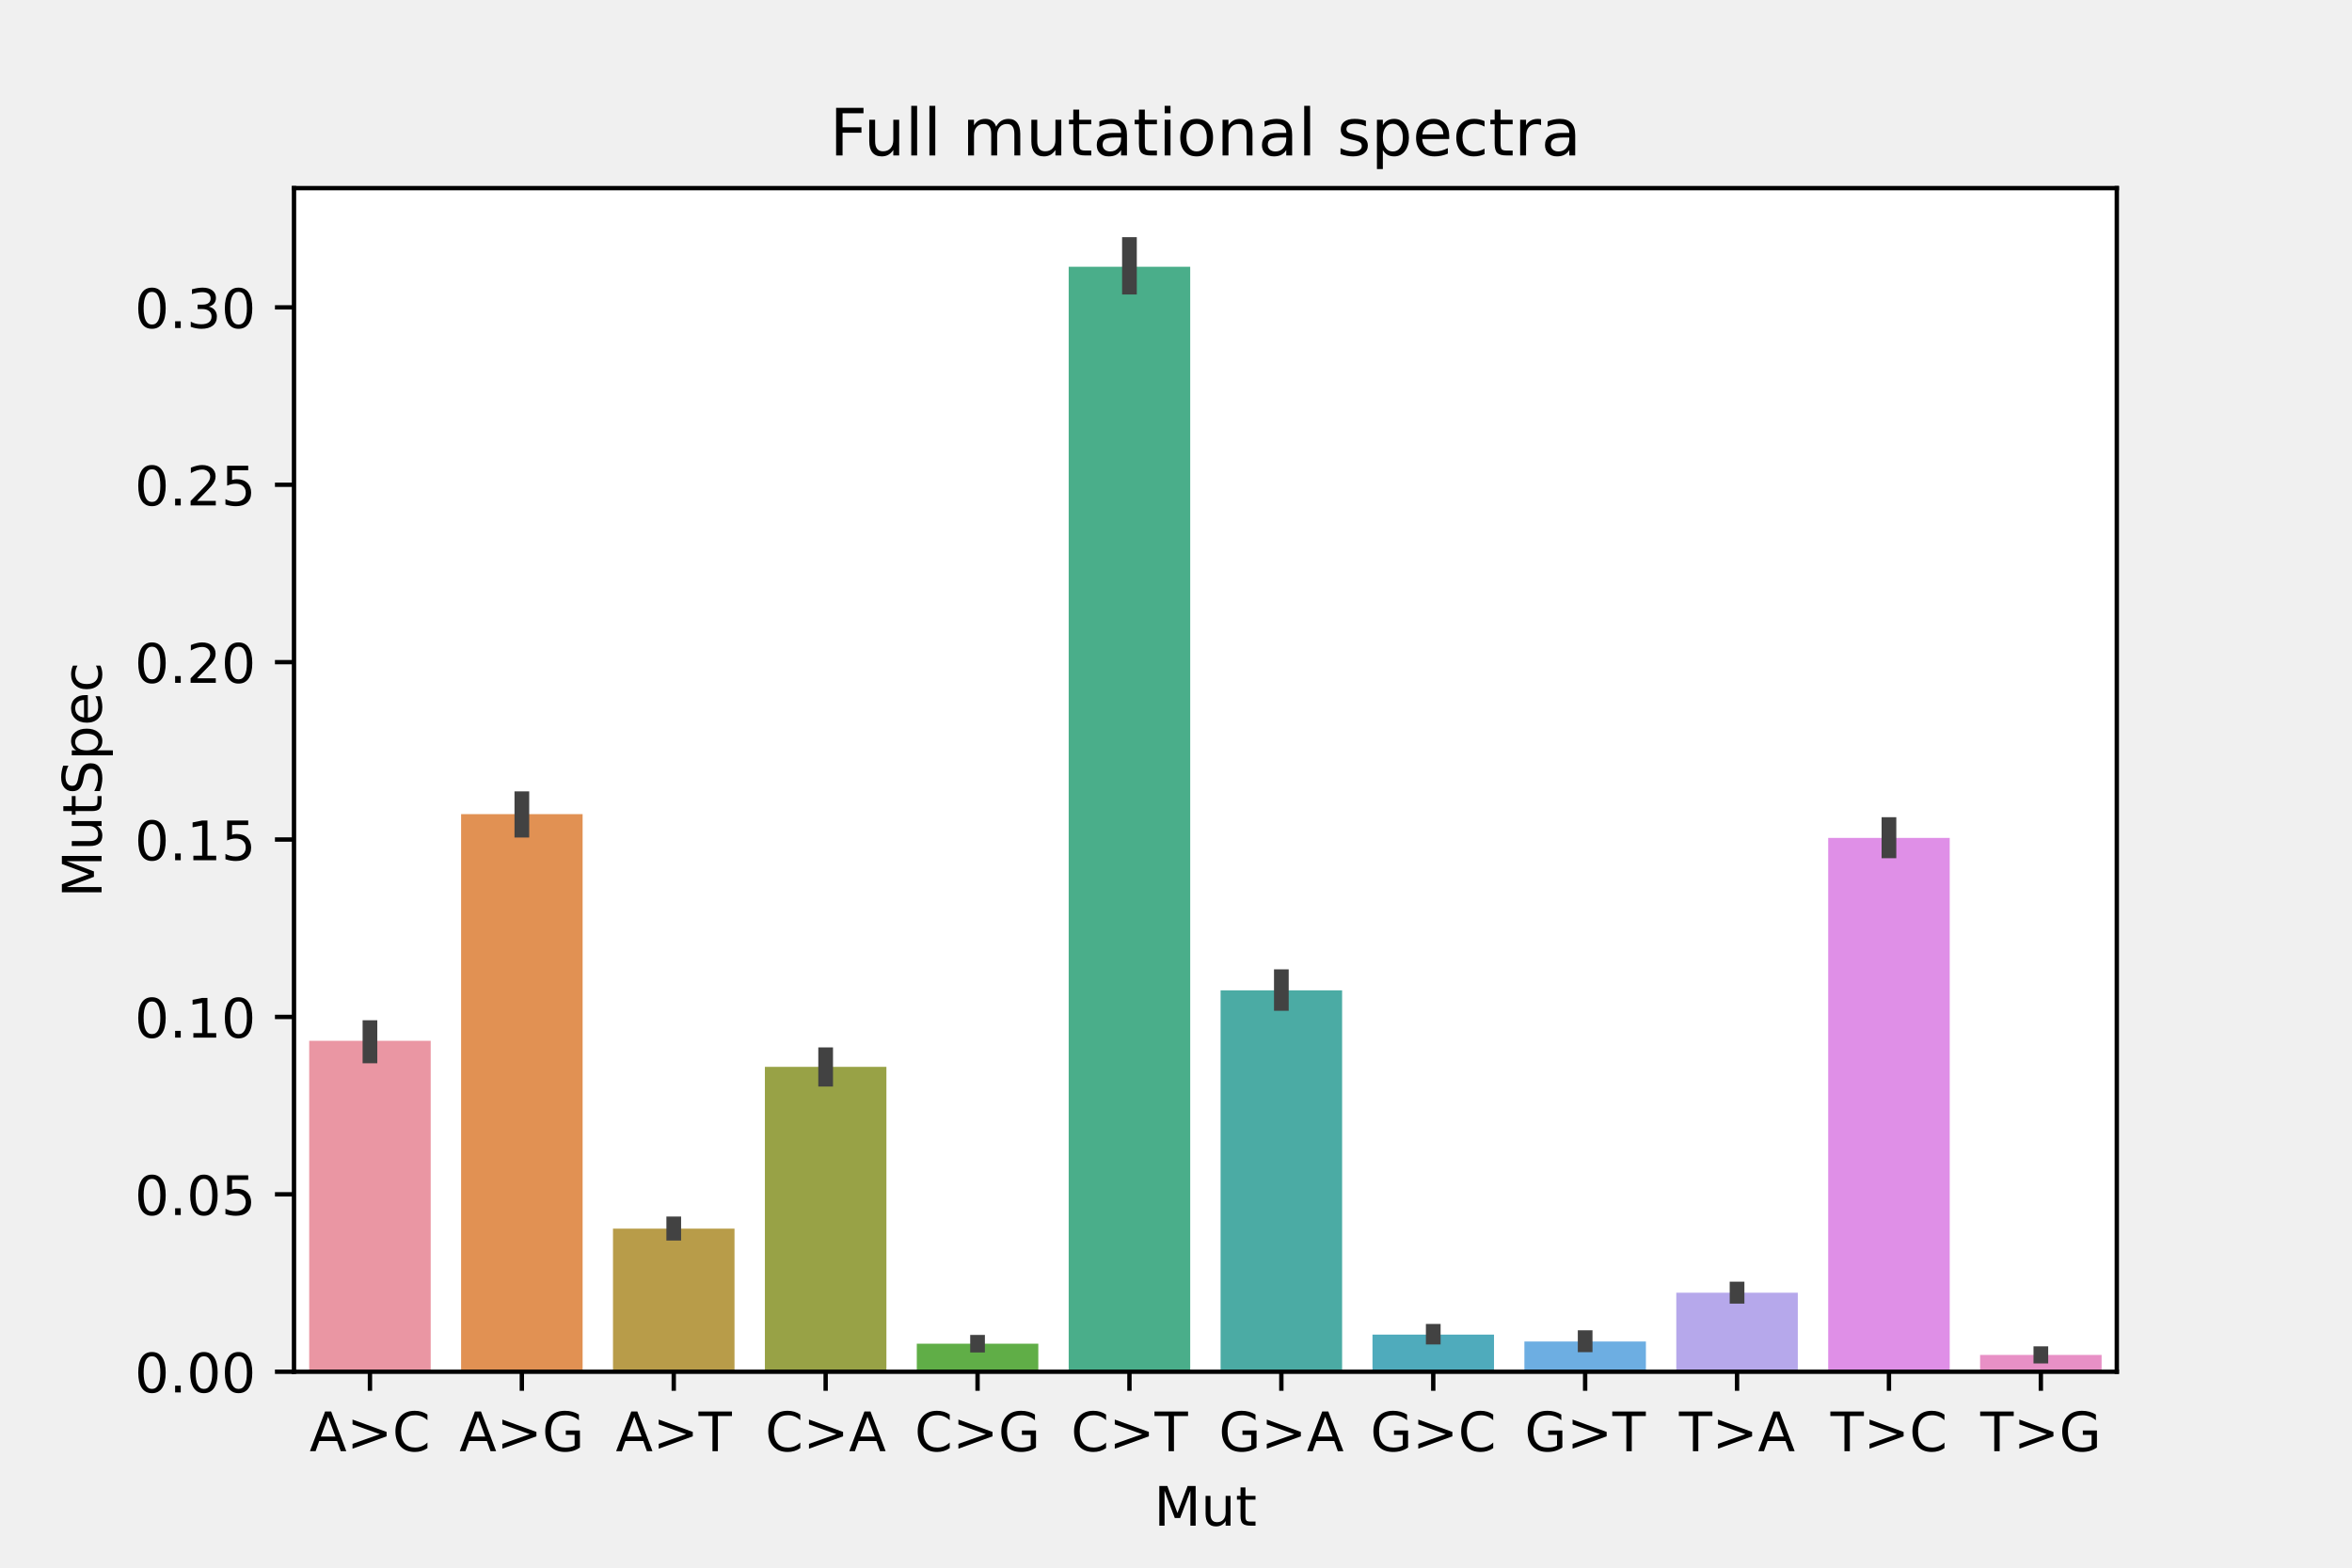
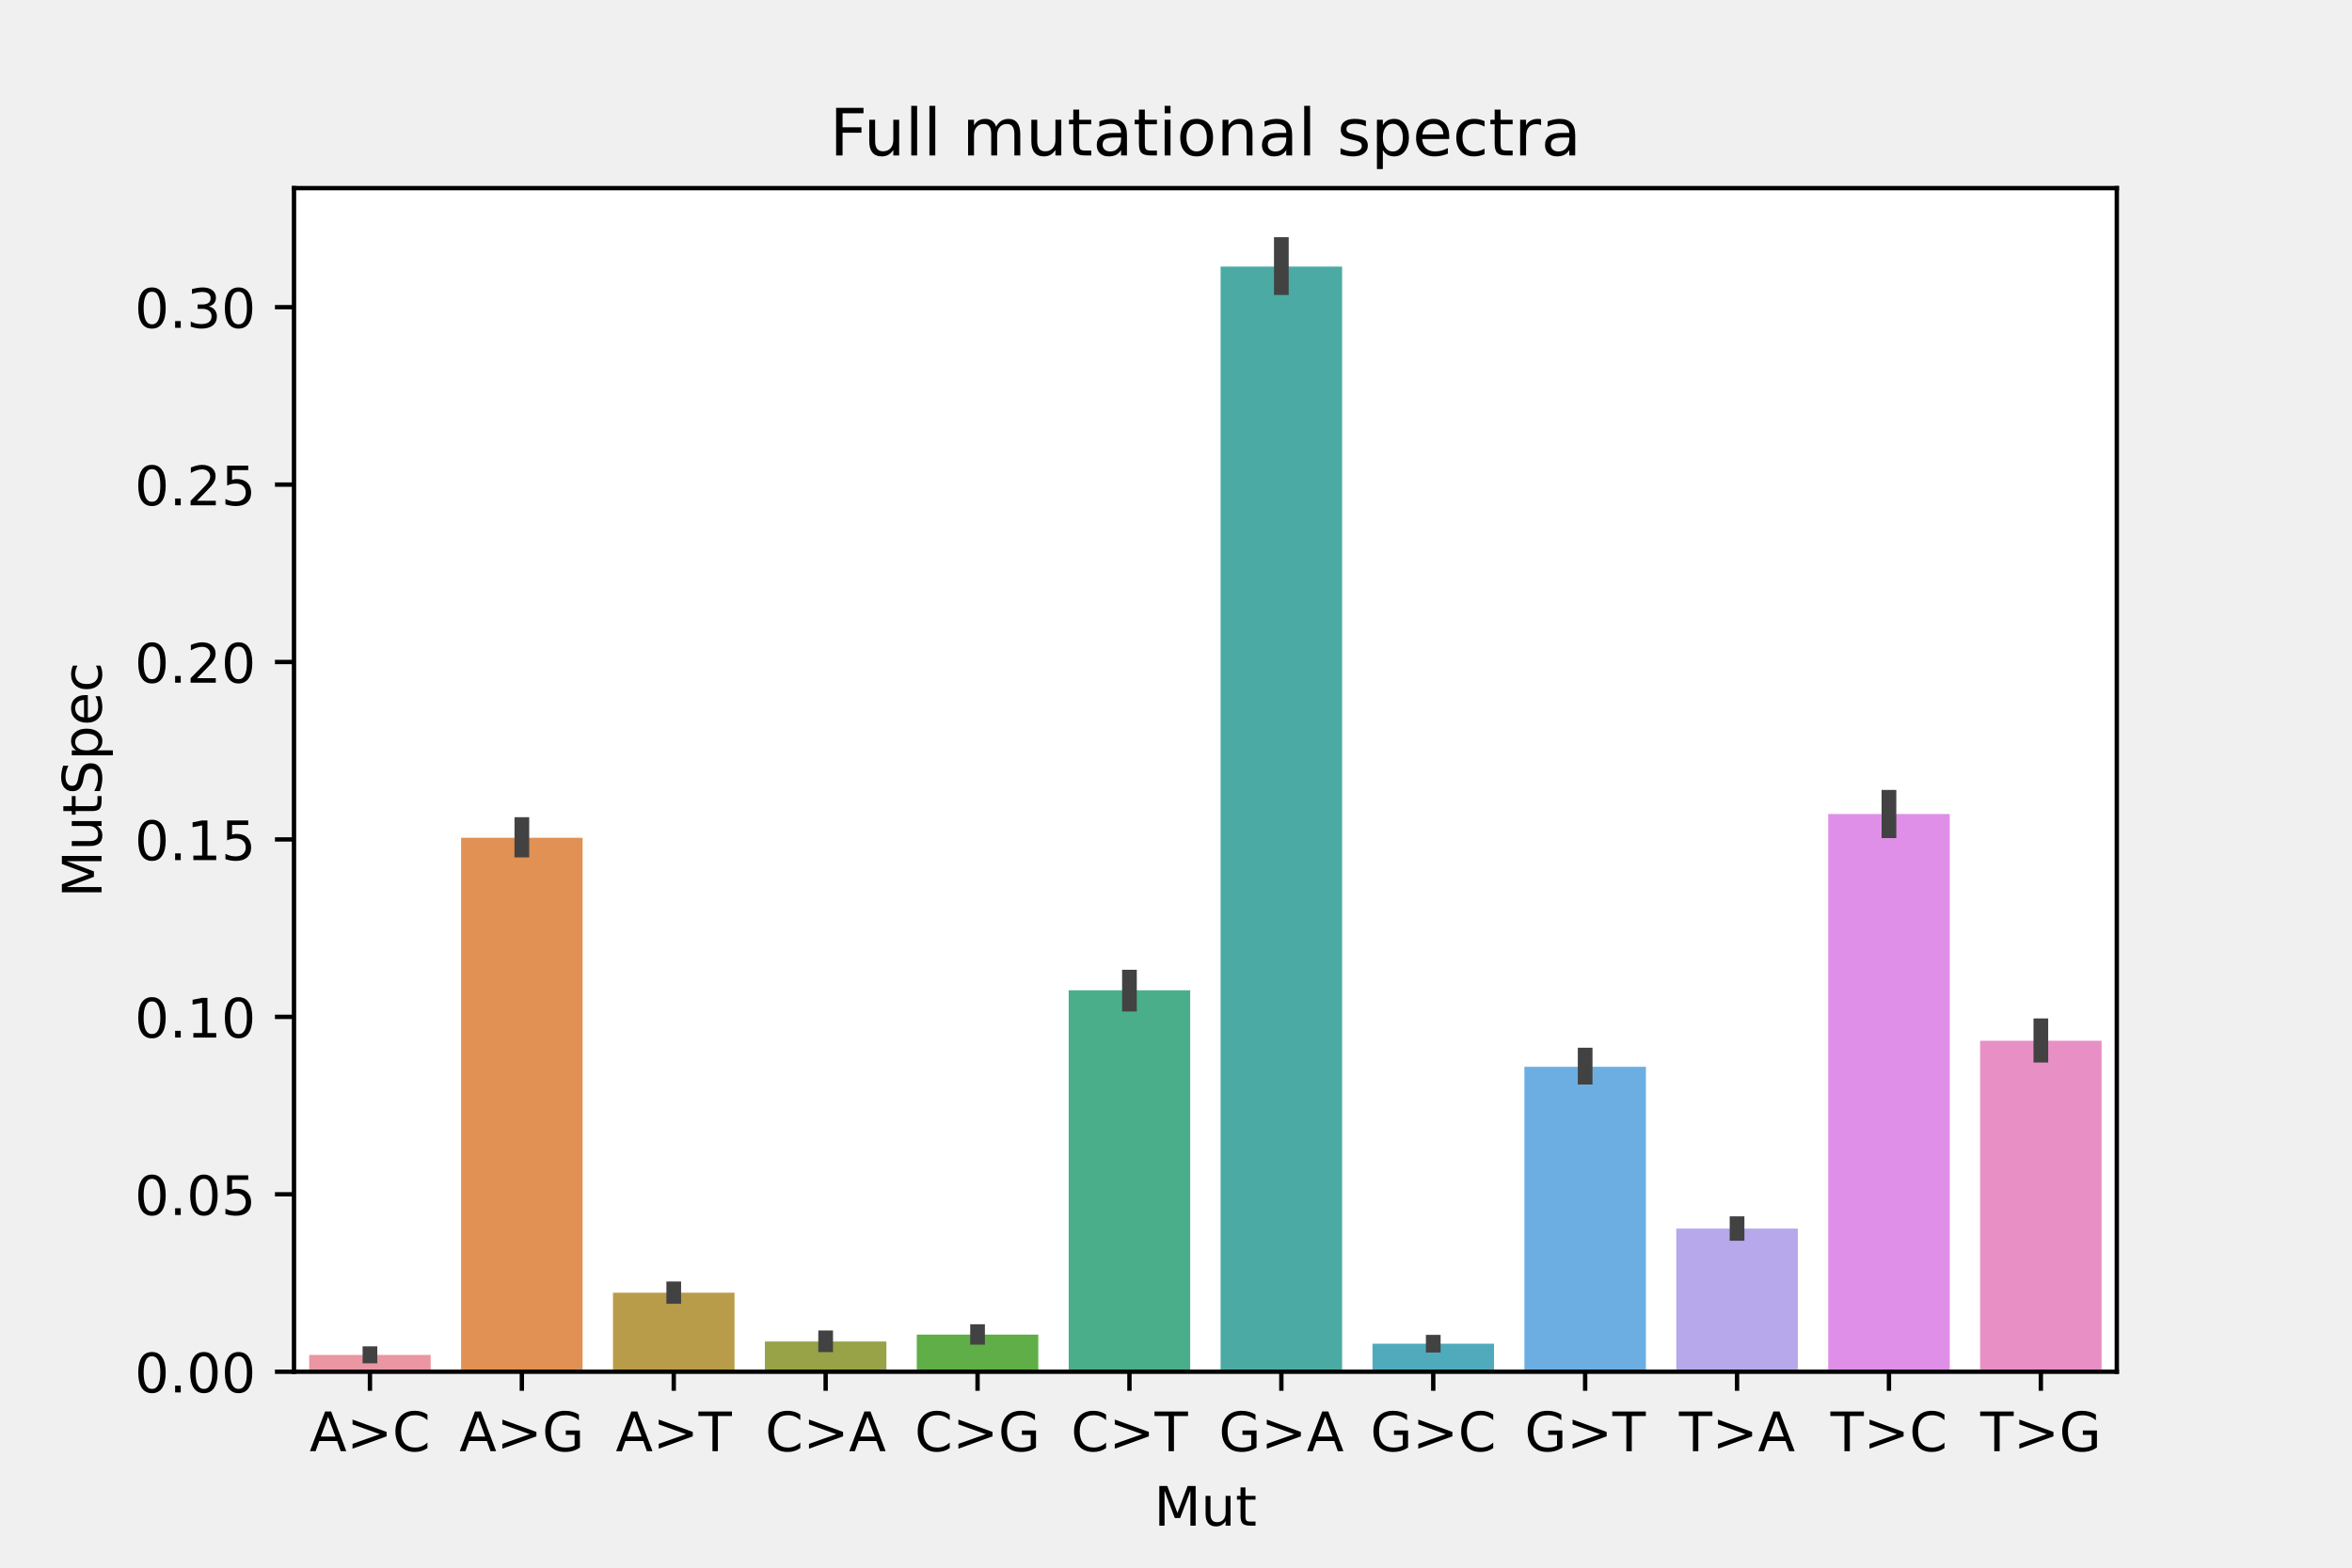
<svg xmlns="http://www.w3.org/2000/svg" xmlns:xlink="http://www.w3.org/1999/xlink" width="432pt" height="288pt" viewBox="0 0 432 288" version="1.1">
  <defs>
    <style type="text/css">*{stroke-linejoin: round; stroke-linecap: butt}</style>
  </defs>
  <g id="figure_1">
    <g id="patch_1">
      <path d="M 0 288  L 432 288  L 432 0  L 0 0  L 0 288  z " style="fill: none" />
    </g>
    <g id="axes_1">
      <g id="patch_2">
        <path d="M 54 252  L 388.8 252  L 388.8 34.56  L 54 34.56  z " style="fill: #ffffff" />
      </g>
      <g id="patch_3">
-         <path d="M 56.79 252  L 79.11 252  L 79.11 191.203  L 56.79 191.203  z " clip-path="url(#p7d57591105)" style="fill: #ea96a3" />
+         <path d="M 56.79 252  L 79.11 252  L 79.11 248.909  L 56.79 248.909  z " clip-path="url(#pb8329e747f)" style="fill: #ea96a3" />
      </g>
      <g id="patch_4">
-         <path d="M 84.69 252  L 107.01 252  L 107.01 149.564  L 84.69 149.564  z " clip-path="url(#p7d57591105)" style="fill: #e19153" />
+         <path d="M 84.69 252  L 107.01 252  L 107.01 153.907  L 84.69 153.907  z " clip-path="url(#pb8329e747f)" style="fill: #e19153" />
      </g>
      <g id="patch_5">
-         <path d="M 112.59 252  L 134.91 252  L 134.91 225.706  L 112.59 225.706  z " clip-path="url(#p7d57591105)" style="fill: #b89c49" />
+         <path d="M 112.59 252  L 134.91 252  L 134.91 237.488  L 112.59 237.488  z " clip-path="url(#pb8329e747f)" style="fill: #b89c49" />
      </g>
      <g id="patch_6">
-         <path d="M 140.49 252  L 162.81 252  L 162.81 195.992  L 140.49 195.992  z " clip-path="url(#p7d57591105)" style="fill: #98a246" />
+         <path d="M 140.49 252  L 162.81 252  L 162.81 246.451  L 140.49 246.451  z " clip-path="url(#pb8329e747f)" style="fill: #98a246" />
      </g>
      <g id="patch_7">
-         <path d="M 168.39 252  L 190.71 252  L 190.71 246.852  L 168.39 246.852  z " clip-path="url(#p7d57591105)" style="fill: #60ae47" />
+         <path d="M 168.39 252  L 190.71 252  L 190.71 245.175  L 168.39 245.175  z " clip-path="url(#pb8329e747f)" style="fill: #60ae47" />
      </g>
      <g id="patch_8">
-         <path d="M 196.29 252  L 218.61 252  L 218.61 49.009  L 196.29 49.009  z " clip-path="url(#p7d57591105)" style="fill: #4aae8a" />
+         <path d="M 196.29 252  L 218.61 252  L 218.61 181.923  L 196.29 181.923  z " clip-path="url(#pb8329e747f)" style="fill: #4aae8a" />
      </g>
      <g id="patch_9">
-         <path d="M 224.19 252  L 246.51 252  L 246.51 181.935  L 224.19 181.935  z " clip-path="url(#p7d57591105)" style="fill: #4baba4" />
+         <path d="M 224.19 252  L 246.51 252  L 246.51 48.973  L 224.19 48.973  z " clip-path="url(#pb8329e747f)" style="fill: #4baba4" />
      </g>
      <g id="patch_10">
-         <path d="M 252.09 252  L 274.41 252  L 274.41 245.176  L 252.09 245.176  z " clip-path="url(#p7d57591105)" style="fill: #4fabbc" />
+         <path d="M 252.09 252  L 274.41 252  L 274.41 246.851  L 252.09 246.851  z " clip-path="url(#pb8329e747f)" style="fill: #4fabbc" />
      </g>
      <g id="patch_11">
-         <path d="M 279.99 252  L 302.31 252  L 302.31 246.452  L 279.99 246.452  z " clip-path="url(#p7d57591105)" style="fill: #6daee2" />
+         <path d="M 279.99 252  L 302.31 252  L 302.31 195.982  L 279.99 195.982  z " clip-path="url(#pb8329e747f)" style="fill: #6daee2" />
      </g>
      <g id="patch_12">
-         <path d="M 307.89 252  L 330.21 252  L 330.21 237.49  L 307.89 237.49  z " clip-path="url(#p7d57591105)" style="fill: #b6a8eb" />
+         <path d="M 307.89 252  L 330.21 252  L 330.21 225.701  L 307.89 225.701  z " clip-path="url(#pb8329e747f)" style="fill: #b6a8eb" />
      </g>
      <g id="patch_13">
-         <path d="M 335.79 252  L 358.11 252  L 358.11 153.925  L 335.79 153.925  z " clip-path="url(#p7d57591105)" style="fill: #df8fe7" />
+         <path d="M 335.79 252  L 358.11 252  L 358.11 149.545  L 335.79 149.545  z " clip-path="url(#pb8329e747f)" style="fill: #df8fe7" />
      </g>
      <g id="patch_14">
-         <path d="M 363.69 252  L 386.01 252  L 386.01 248.909  L 363.69 248.909  z " clip-path="url(#p7d57591105)" style="fill: #e890c6" />
+         <path d="M 363.69 252  L 386.01 252  L 386.01 191.192  L 363.69 191.192  z " clip-path="url(#pb8329e747f)" style="fill: #e890c6" />
      </g>
      <g id="matplotlib.axis_1">
        <g id="xtick_1">
          <g id="line2d_1">
            <defs>
-               <path id="m82aad811f2" d="M 0 0  L 0 3.5  " style="stroke: #000000; stroke-width: 0.8" />
+               <path id="m1bc80c0060" d="M 0 0  L 0 3.5  " style="stroke: #000000; stroke-width: 0.8" />
            </defs>
            <g>
-               <use xlink:href="#m82aad811f2" x="67.95" y="252" style="stroke: #000000; stroke-width: 0.8" />
+               <use xlink:href="#m1bc80c0060" x="67.95" y="252" style="stroke: #000000; stroke-width: 0.8" />
            </g>
          </g>
          <g id="text_1">
            <g transform="translate(56.84844 266.5984)scale(0.1 -0.1)">
              <defs>
                <path id="DejaVuSans-41" d="M 2188 4044  L 1331 1722  L 3047 1722  L 2188 4044  z M 1831 4666  L 2547 4666  L 4325 0  L 3669 0  L 3244 1197  L 1141 1197  L 716 0  L 50 0  L 1831 4666  z " transform="scale(0.015625)" />
                <path id="DejaVuSans-3e" d="M 678 3150  L 678 3719  L 4684 2266  L 4684 1747  L 678 294  L 678 863  L 3897 2003  L 678 3150  z " transform="scale(0.015625)" />
                <path id="DejaVuSans-43" d="M 4122 4306  L 4122 3641  Q 3803 3938 3442 4084  Q 3081 4231 2675 4231  Q 1875 4231 1450 3742  Q 1025 3253 1025 2328  Q 1025 1406 1450 917  Q 1875 428 2675 428  Q 3081 428 3442 575  Q 3803 722 4122 1019  L 4122 359  Q 3791 134 3420 21  Q 3050 -91 2638 -91  Q 1578 -91 968 557  Q 359 1206 359 2328  Q 359 3453 968 4101  Q 1578 4750 2638 4750  Q 3056 4750 3426 4639  Q 3797 4528 4122 4306  z " transform="scale(0.015625)" />
              </defs>
              <use xlink:href="#DejaVuSans-41" />
              <use xlink:href="#DejaVuSans-3e" x="68.408" />
              <use xlink:href="#DejaVuSans-43" x="152.197" />
            </g>
          </g>
        </g>
        <g id="xtick_2">
          <g id="line2d_2">
            <g>
-               <use xlink:href="#m82aad811f2" x="95.85" y="252" style="stroke: #000000; stroke-width: 0.8" />
+               <use xlink:href="#m1bc80c0060" x="95.85" y="252" style="stroke: #000000; stroke-width: 0.8" />
            </g>
          </g>
          <g id="text_2">
            <g transform="translate(84.36562 266.5984)scale(0.1 -0.1)">
              <defs>
                <path id="DejaVuSans-47" d="M 3809 666  L 3809 1919  L 2778 1919  L 2778 2438  L 4434 2438  L 4434 434  Q 4069 175 3628 42  Q 3188 -91 2688 -91  Q 1594 -91 976 548  Q 359 1188 359 2328  Q 359 3472 976 4111  Q 1594 4750 2688 4750  Q 3144 4750 3555 4637  Q 3966 4525 4313 4306  L 4313 3634  Q 3963 3931 3569 4081  Q 3175 4231 2741 4231  Q 1884 4231 1454 3753  Q 1025 3275 1025 2328  Q 1025 1384 1454 906  Q 1884 428 2741 428  Q 3075 428 3337 486  Q 3600 544 3809 666  z " transform="scale(0.015625)" />
              </defs>
              <use xlink:href="#DejaVuSans-41" />
              <use xlink:href="#DejaVuSans-3e" x="68.408" />
              <use xlink:href="#DejaVuSans-47" x="152.197" />
            </g>
          </g>
        </g>
        <g id="xtick_3">
          <g id="line2d_3">
            <g>
-               <use xlink:href="#m82aad811f2" x="123.75" y="252" style="stroke: #000000; stroke-width: 0.8" />
+               <use xlink:href="#m1bc80c0060" x="123.75" y="252" style="stroke: #000000; stroke-width: 0.8" />
            </g>
          </g>
          <g id="text_3">
            <g transform="translate(113.0859 266.5984)scale(0.1 -0.1)">
              <defs>
                <path id="DejaVuSans-54" d="M -19 4666  L 3928 4666  L 3928 4134  L 2272 4134  L 2272 0  L 1638 0  L 1638 4134  L -19 4134  L -19 4666  z " transform="scale(0.015625)" />
              </defs>
              <use xlink:href="#DejaVuSans-41" />
              <use xlink:href="#DejaVuSans-3e" x="68.408" />
              <use xlink:href="#DejaVuSans-54" x="152.197" />
            </g>
          </g>
        </g>
        <g id="xtick_4">
          <g id="line2d_4">
            <g>
-               <use xlink:href="#m82aad811f2" x="151.65" y="252" style="stroke: #000000; stroke-width: 0.8" />
+               <use xlink:href="#m1bc80c0060" x="151.65" y="252" style="stroke: #000000; stroke-width: 0.8" />
            </g>
          </g>
          <g id="text_4">
            <g transform="translate(140.5484 266.5984)scale(0.1 -0.1)">
              <use xlink:href="#DejaVuSans-43" />
              <use xlink:href="#DejaVuSans-3e" x="69.824" />
              <use xlink:href="#DejaVuSans-41" x="153.613" />
            </g>
          </g>
        </g>
        <g id="xtick_5">
          <g id="line2d_5">
            <g>
-               <use xlink:href="#m82aad811f2" x="179.55" y="252" style="stroke: #000000; stroke-width: 0.8" />
+               <use xlink:href="#m1bc80c0060" x="179.55" y="252" style="stroke: #000000; stroke-width: 0.8" />
            </g>
          </g>
          <g id="text_5">
            <g transform="translate(167.9945 266.5984)scale(0.1 -0.1)">
              <use xlink:href="#DejaVuSans-43" />
              <use xlink:href="#DejaVuSans-3e" x="69.824" />
              <use xlink:href="#DejaVuSans-47" x="153.613" />
            </g>
          </g>
        </g>
        <g id="xtick_6">
          <g id="line2d_6">
            <g>
-               <use xlink:href="#m82aad811f2" x="207.45" y="252" style="stroke: #000000; stroke-width: 0.8" />
+               <use xlink:href="#m1bc80c0060" x="207.45" y="252" style="stroke: #000000; stroke-width: 0.8" />
            </g>
          </g>
          <g id="text_6">
            <g transform="translate(196.7148 266.5984)scale(0.1 -0.1)">
              <use xlink:href="#DejaVuSans-43" />
              <use xlink:href="#DejaVuSans-3e" x="69.824" />
              <use xlink:href="#DejaVuSans-54" x="153.613" />
            </g>
          </g>
        </g>
        <g id="xtick_7">
          <g id="line2d_7">
            <g>
-               <use xlink:href="#m82aad811f2" x="235.35" y="252" style="stroke: #000000; stroke-width: 0.8" />
+               <use xlink:href="#m1bc80c0060" x="235.35" y="252" style="stroke: #000000; stroke-width: 0.8" />
            </g>
          </g>
          <g id="text_7">
            <g transform="translate(223.8656 266.5984)scale(0.1 -0.1)">
              <use xlink:href="#DejaVuSans-47" />
              <use xlink:href="#DejaVuSans-3e" x="77.49" />
              <use xlink:href="#DejaVuSans-41" x="161.279" />
            </g>
          </g>
        </g>
        <g id="xtick_8">
          <g id="line2d_8">
            <g>
-               <use xlink:href="#m82aad811f2" x="263.25" y="252" style="stroke: #000000; stroke-width: 0.8" />
+               <use xlink:href="#m1bc80c0060" x="263.25" y="252" style="stroke: #000000; stroke-width: 0.8" />
            </g>
          </g>
          <g id="text_8">
            <g transform="translate(251.6945 266.5984)scale(0.1 -0.1)">
              <use xlink:href="#DejaVuSans-47" />
              <use xlink:href="#DejaVuSans-3e" x="77.49" />
              <use xlink:href="#DejaVuSans-43" x="161.279" />
            </g>
          </g>
        </g>
        <g id="xtick_9">
          <g id="line2d_9">
            <g>
-               <use xlink:href="#m82aad811f2" x="291.15" y="252" style="stroke: #000000; stroke-width: 0.8" />
+               <use xlink:href="#m1bc80c0060" x="291.15" y="252" style="stroke: #000000; stroke-width: 0.8" />
            </g>
          </g>
          <g id="text_9">
            <g transform="translate(280.032 266.5984)scale(0.1 -0.1)">
              <use xlink:href="#DejaVuSans-47" />
              <use xlink:href="#DejaVuSans-3e" x="77.49" />
              <use xlink:href="#DejaVuSans-54" x="161.279" />
            </g>
          </g>
        </g>
        <g id="xtick_10">
          <g id="line2d_10">
            <g>
-               <use xlink:href="#m82aad811f2" x="319.05" y="252" style="stroke: #000000; stroke-width: 0.8" />
+               <use xlink:href="#m1bc80c0060" x="319.05" y="252" style="stroke: #000000; stroke-width: 0.8" />
            </g>
          </g>
          <g id="text_10">
            <g transform="translate(308.3859 266.5984)scale(0.1 -0.1)">
              <use xlink:href="#DejaVuSans-54" />
              <use xlink:href="#DejaVuSans-3e" x="61.084" />
              <use xlink:href="#DejaVuSans-41" x="144.873" />
            </g>
          </g>
        </g>
        <g id="xtick_11">
          <g id="line2d_11">
            <g>
-               <use xlink:href="#m82aad811f2" x="346.95" y="252" style="stroke: #000000; stroke-width: 0.8" />
+               <use xlink:href="#m1bc80c0060" x="346.95" y="252" style="stroke: #000000; stroke-width: 0.8" />
            </g>
          </g>
          <g id="text_11">
            <g transform="translate(336.2148 266.5984)scale(0.1 -0.1)">
              <use xlink:href="#DejaVuSans-54" />
              <use xlink:href="#DejaVuSans-3e" x="61.084" />
              <use xlink:href="#DejaVuSans-43" x="144.873" />
            </g>
          </g>
        </g>
        <g id="xtick_12">
          <g id="line2d_12">
            <g>
-               <use xlink:href="#m82aad811f2" x="374.85" y="252" style="stroke: #000000; stroke-width: 0.8" />
+               <use xlink:href="#m1bc80c0060" x="374.85" y="252" style="stroke: #000000; stroke-width: 0.8" />
            </g>
          </g>
          <g id="text_12">
            <g transform="translate(363.732 266.5984)scale(0.1 -0.1)">
              <use xlink:href="#DejaVuSans-54" />
              <use xlink:href="#DejaVuSans-3e" x="61.084" />
              <use xlink:href="#DejaVuSans-47" x="144.873" />
            </g>
          </g>
        </g>
        <g id="text_13">
          <g transform="translate(211.957 280.2766)scale(0.1 -0.1)">
            <defs>
              <path id="DejaVuSans-4d" d="M 628 4666  L 1569 4666  L 2759 1491  L 3956 4666  L 4897 4666  L 4897 0  L 4281 0  L 4281 4097  L 3078 897  L 2444 897  L 1241 4097  L 1241 0  L 628 0  L 628 4666  z " transform="scale(0.015625)" />
              <path id="DejaVuSans-75" d="M 544 1381  L 544 3500  L 1119 3500  L 1119 1403  Q 1119 906 1312 657  Q 1506 409 1894 409  Q 2359 409 2629 706  Q 2900 1003 2900 1516  L 2900 3500  L 3475 3500  L 3475 0  L 2900 0  L 2900 538  Q 2691 219 2414 64  Q 2138 -91 1772 -91  Q 1169 -91 856 284  Q 544 659 544 1381  z M 1991 3584  L 1991 3584  z " transform="scale(0.015625)" />
              <path id="DejaVuSans-74" d="M 1172 4494  L 1172 3500  L 2356 3500  L 2356 3053  L 1172 3053  L 1172 1153  Q 1172 725 1289 603  Q 1406 481 1766 481  L 2356 481  L 2356 0  L 1766 0  Q 1100 0 847 248  Q 594 497 594 1153  L 594 3053  L 172 3053  L 172 3500  L 594 3500  L 594 4494  L 1172 4494  z " transform="scale(0.015625)" />
            </defs>
            <use xlink:href="#DejaVuSans-4d" />
            <use xlink:href="#DejaVuSans-75" x="86.279" />
            <use xlink:href="#DejaVuSans-74" x="149.658" />
          </g>
        </g>
      </g>
      <g id="matplotlib.axis_2">
        <g id="ytick_1">
          <g id="line2d_13">
            <defs>
-               <path id="md8c591580b" d="M 0 0  L -3.5 0  " style="stroke: #000000; stroke-width: 0.8" />
+               <path id="m119e4ef6da" d="M 0 0  L -3.5 0  " style="stroke: #000000; stroke-width: 0.8" />
            </defs>
            <g>
-               <use xlink:href="#md8c591580b" x="54" y="252" style="stroke: #000000; stroke-width: 0.8" />
+               <use xlink:href="#m119e4ef6da" x="54" y="252" style="stroke: #000000; stroke-width: 0.8" />
            </g>
          </g>
          <g id="text_14">
            <g transform="translate(24.73438 255.7992)scale(0.1 -0.1)">
              <defs>
                <path id="DejaVuSans-30" d="M 2034 4250  Q 1547 4250 1301 3770  Q 1056 3291 1056 2328  Q 1056 1369 1301 889  Q 1547 409 2034 409  Q 2525 409 2770 889  Q 3016 1369 3016 2328  Q 3016 3291 2770 3770  Q 2525 4250 2034 4250  z M 2034 4750  Q 2819 4750 3233 4129  Q 3647 3509 3647 2328  Q 3647 1150 3233 529  Q 2819 -91 2034 -91  Q 1250 -91 836 529  Q 422 1150 422 2328  Q 422 3509 836 4129  Q 1250 4750 2034 4750  z " transform="scale(0.015625)" />
                <path id="DejaVuSans-2e" d="M 684 794  L 1344 794  L 1344 0  L 684 0  L 684 794  z " transform="scale(0.015625)" />
              </defs>
              <use xlink:href="#DejaVuSans-30" />
              <use xlink:href="#DejaVuSans-2e" x="63.623" />
              <use xlink:href="#DejaVuSans-30" x="95.41" />
              <use xlink:href="#DejaVuSans-30" x="159.033" />
            </g>
          </g>
        </g>
        <g id="ytick_2">
          <g id="line2d_14">
            <g>
-               <use xlink:href="#md8c591580b" x="54" y="219.411" style="stroke: #000000; stroke-width: 0.8" />
+               <use xlink:href="#m119e4ef6da" x="54" y="219.405" style="stroke: #000000; stroke-width: 0.8" />
            </g>
          </g>
          <g id="text_15">
-             <g transform="translate(24.73438 223.2099)scale(0.1 -0.1)">
+             <g transform="translate(24.73438 223.2041)scale(0.1 -0.1)">
              <defs>
                <path id="DejaVuSans-35" d="M 691 4666  L 3169 4666  L 3169 4134  L 1269 4134  L 1269 2991  Q 1406 3038 1543 3061  Q 1681 3084 1819 3084  Q 2600 3084 3056 2656  Q 3513 2228 3513 1497  Q 3513 744 3044 326  Q 2575 -91 1722 -91  Q 1428 -91 1123 -41  Q 819 9 494 109  L 494 744  Q 775 591 1075 516  Q 1375 441 1709 441  Q 2250 441 2565 725  Q 2881 1009 2881 1497  Q 2881 1984 2565 2268  Q 2250 2553 1709 2553  Q 1456 2553 1204 2497  Q 953 2441 691 2322  L 691 4666  z " transform="scale(0.015625)" />
              </defs>
              <use xlink:href="#DejaVuSans-30" />
              <use xlink:href="#DejaVuSans-2e" x="63.623" />
              <use xlink:href="#DejaVuSans-30" x="95.41" />
              <use xlink:href="#DejaVuSans-35" x="159.033" />
            </g>
          </g>
        </g>
        <g id="ytick_3">
          <g id="line2d_15">
            <g>
-               <use xlink:href="#md8c591580b" x="54" y="186.821" style="stroke: #000000; stroke-width: 0.8" />
+               <use xlink:href="#m119e4ef6da" x="54" y="186.81" style="stroke: #000000; stroke-width: 0.8" />
            </g>
          </g>
          <g id="text_16">
-             <g transform="translate(24.73438 190.6206)scale(0.1 -0.1)">
+             <g transform="translate(24.73438 190.6089)scale(0.1 -0.1)">
              <defs>
                <path id="DejaVuSans-31" d="M 794 531  L 1825 531  L 1825 4091  L 703 3866  L 703 4441  L 1819 4666  L 2450 4666  L 2450 531  L 3481 531  L 3481 0  L 794 0  L 794 531  z " transform="scale(0.015625)" />
              </defs>
              <use xlink:href="#DejaVuSans-30" />
              <use xlink:href="#DejaVuSans-2e" x="63.623" />
              <use xlink:href="#DejaVuSans-31" x="95.41" />
              <use xlink:href="#DejaVuSans-30" x="159.033" />
            </g>
          </g>
        </g>
        <g id="ytick_4">
          <g id="line2d_16">
            <g>
-               <use xlink:href="#md8c591580b" x="54" y="154.232" style="stroke: #000000; stroke-width: 0.8" />
+               <use xlink:href="#m119e4ef6da" x="54" y="154.215" style="stroke: #000000; stroke-width: 0.8" />
            </g>
          </g>
          <g id="text_17">
-             <g transform="translate(24.73438 158.0313)scale(0.1 -0.1)">
+             <g transform="translate(24.73438 158.0137)scale(0.1 -0.1)">
              <use xlink:href="#DejaVuSans-30" />
              <use xlink:href="#DejaVuSans-2e" x="63.623" />
              <use xlink:href="#DejaVuSans-31" x="95.41" />
              <use xlink:href="#DejaVuSans-35" x="159.033" />
            </g>
          </g>
        </g>
        <g id="ytick_5">
          <g id="line2d_17">
            <g>
-               <use xlink:href="#md8c591580b" x="54" y="121.643" style="stroke: #000000; stroke-width: 0.8" />
+               <use xlink:href="#m119e4ef6da" x="54" y="121.619" style="stroke: #000000; stroke-width: 0.8" />
            </g>
          </g>
          <g id="text_18">
-             <g transform="translate(24.73438 125.4419)scale(0.1 -0.1)">
+             <g transform="translate(24.73438 125.4186)scale(0.1 -0.1)">
              <defs>
                <path id="DejaVuSans-32" d="M 1228 531  L 3431 531  L 3431 0  L 469 0  L 469 531  Q 828 903 1448 1529  Q 2069 2156 2228 2338  Q 2531 2678 2651 2914  Q 2772 3150 2772 3378  Q 2772 3750 2511 3984  Q 2250 4219 1831 4219  Q 1534 4219 1204 4116  Q 875 4013 500 3803  L 500 4441  Q 881 4594 1212 4672  Q 1544 4750 1819 4750  Q 2544 4750 2975 4387  Q 3406 4025 3406 3419  Q 3406 3131 3298 2873  Q 3191 2616 2906 2266  Q 2828 2175 2409 1742  Q 1991 1309 1228 531  z " transform="scale(0.015625)" />
              </defs>
              <use xlink:href="#DejaVuSans-30" />
              <use xlink:href="#DejaVuSans-2e" x="63.623" />
              <use xlink:href="#DejaVuSans-32" x="95.41" />
              <use xlink:href="#DejaVuSans-30" x="159.033" />
            </g>
          </g>
        </g>
        <g id="ytick_6">
          <g id="line2d_18">
            <g>
-               <use xlink:href="#md8c591580b" x="54" y="89.053" style="stroke: #000000; stroke-width: 0.8" />
+               <use xlink:href="#m119e4ef6da" x="54" y="89.024" style="stroke: #000000; stroke-width: 0.8" />
            </g>
          </g>
          <g id="text_19">
-             <g transform="translate(24.73438 92.85263)scale(0.1 -0.1)">
+             <g transform="translate(24.73438 92.82341)scale(0.1 -0.1)">
              <use xlink:href="#DejaVuSans-30" />
              <use xlink:href="#DejaVuSans-2e" x="63.623" />
              <use xlink:href="#DejaVuSans-32" x="95.41" />
              <use xlink:href="#DejaVuSans-35" x="159.033" />
            </g>
          </g>
        </g>
        <g id="ytick_7">
          <g id="line2d_19">
            <g>
-               <use xlink:href="#md8c591580b" x="54" y="56.464" style="stroke: #000000; stroke-width: 0.8" />
+               <use xlink:href="#m119e4ef6da" x="54" y="56.429" style="stroke: #000000; stroke-width: 0.8" />
            </g>
          </g>
          <g id="text_20">
-             <g transform="translate(24.73438 60.26331)scale(0.1 -0.1)">
+             <g transform="translate(24.73438 60.22825)scale(0.1 -0.1)">
              <defs>
                <path id="DejaVuSans-33" d="M 2597 2516  Q 3050 2419 3304 2112  Q 3559 1806 3559 1356  Q 3559 666 3084 287  Q 2609 -91 1734 -91  Q 1441 -91 1130 -33  Q 819 25 488 141  L 488 750  Q 750 597 1062 519  Q 1375 441 1716 441  Q 2309 441 2620 675  Q 2931 909 2931 1356  Q 2931 1769 2642 2001  Q 2353 2234 1838 2234  L 1294 2234  L 1294 2753  L 1863 2753  Q 2328 2753 2575 2939  Q 2822 3125 2822 3475  Q 2822 3834 2567 4026  Q 2313 4219 1838 4219  Q 1578 4219 1281 4162  Q 984 4106 628 3988  L 628 4550  Q 988 4650 1302 4700  Q 1616 4750 1894 4750  Q 2613 4750 3031 4423  Q 3450 4097 3450 3541  Q 3450 3153 3228 2886  Q 3006 2619 2597 2516  z " transform="scale(0.015625)" />
              </defs>
              <use xlink:href="#DejaVuSans-30" />
              <use xlink:href="#DejaVuSans-2e" x="63.623" />
              <use xlink:href="#DejaVuSans-33" x="95.41" />
              <use xlink:href="#DejaVuSans-30" x="159.033" />
            </g>
          </g>
        </g>
        <g id="text_21">
          <g transform="translate(18.65469 164.8972)rotate(-90)scale(0.1 -0.1)">
            <defs>
              <path id="DejaVuSans-53" d="M 3425 4513  L 3425 3897  Q 3066 4069 2747 4153  Q 2428 4238 2131 4238  Q 1616 4238 1336 4038  Q 1056 3838 1056 3469  Q 1056 3159 1242 3001  Q 1428 2844 1947 2747  L 2328 2669  Q 3034 2534 3370 2195  Q 3706 1856 3706 1288  Q 3706 609 3251 259  Q 2797 -91 1919 -91  Q 1588 -91 1214 -16  Q 841 59 441 206  L 441 856  Q 825 641 1194 531  Q 1563 422 1919 422  Q 2459 422 2753 634  Q 3047 847 3047 1241  Q 3047 1584 2836 1778  Q 2625 1972 2144 2069  L 1759 2144  Q 1053 2284 737 2584  Q 422 2884 422 3419  Q 422 4038 858 4394  Q 1294 4750 2059 4750  Q 2388 4750 2728 4690  Q 3069 4631 3425 4513  z " transform="scale(0.015625)" />
              <path id="DejaVuSans-70" d="M 1159 525  L 1159 -1331  L 581 -1331  L 581 3500  L 1159 3500  L 1159 2969  Q 1341 3281 1617 3432  Q 1894 3584 2278 3584  Q 2916 3584 3314 3078  Q 3713 2572 3713 1747  Q 3713 922 3314 415  Q 2916 -91 2278 -91  Q 1894 -91 1617 61  Q 1341 213 1159 525  z M 3116 1747  Q 3116 2381 2855 2742  Q 2594 3103 2138 3103  Q 1681 3103 1420 2742  Q 1159 2381 1159 1747  Q 1159 1113 1420 752  Q 1681 391 2138 391  Q 2594 391 2855 752  Q 3116 1113 3116 1747  z " transform="scale(0.015625)" />
              <path id="DejaVuSans-65" d="M 3597 1894  L 3597 1613  L 953 1613  Q 991 1019 1311 708  Q 1631 397 2203 397  Q 2534 397 2845 478  Q 3156 559 3463 722  L 3463 178  Q 3153 47 2828 -22  Q 2503 -91 2169 -91  Q 1331 -91 842 396  Q 353 884 353 1716  Q 353 2575 817 3079  Q 1281 3584 2069 3584  Q 2775 3584 3186 3129  Q 3597 2675 3597 1894  z M 3022 2063  Q 3016 2534 2758 2815  Q 2500 3097 2075 3097  Q 1594 3097 1305 2825  Q 1016 2553 972 2059  L 3022 2063  z " transform="scale(0.015625)" />
              <path id="DejaVuSans-63" d="M 3122 3366  L 3122 2828  Q 2878 2963 2633 3030  Q 2388 3097 2138 3097  Q 1578 3097 1268 2742  Q 959 2388 959 1747  Q 959 1106 1268 751  Q 1578 397 2138 397  Q 2388 397 2633 464  Q 2878 531 3122 666  L 3122 134  Q 2881 22 2623 -34  Q 2366 -91 2075 -91  Q 1284 -91 818 406  Q 353 903 353 1747  Q 353 2603 823 3093  Q 1294 3584 2113 3584  Q 2378 3584 2631 3529  Q 2884 3475 3122 3366  z " transform="scale(0.015625)" />
            </defs>
            <use xlink:href="#DejaVuSans-4d" />
            <use xlink:href="#DejaVuSans-75" x="86.279" />
            <use xlink:href="#DejaVuSans-74" x="149.658" />
            <use xlink:href="#DejaVuSans-53" x="188.867" />
            <use xlink:href="#DejaVuSans-70" x="252.344" />
            <use xlink:href="#DejaVuSans-65" x="315.82" />
            <use xlink:href="#DejaVuSans-63" x="377.344" />
          </g>
        </g>
      </g>
      <g id="line2d_20">
-         <path d="M 67.95 193.986  L 67.95 188.775  " clip-path="url(#p7d57591105)" style="fill: none; stroke: #424242; stroke-width: 2.7; stroke-linecap: square" />
+         <path d="M 67.95 249.103  L 67.95 248.689  " clip-path="url(#pb8329e747f)" style="fill: none; stroke: #424242; stroke-width: 2.7; stroke-linecap: square" />
      </g>
      <g id="line2d_21">
-         <path d="M 95.85 152.511  L 95.85 146.734  " clip-path="url(#p7d57591105)" style="fill: none; stroke: #424242; stroke-width: 2.7; stroke-linecap: square" />
+         <path d="M 95.85 156.161  L 95.85 151.478  " clip-path="url(#pb8329e747f)" style="fill: none; stroke: #424242; stroke-width: 2.7; stroke-linecap: square" />
      </g>
      <g id="line2d_22">
-         <path d="M 123.75 226.555  L 123.75 224.837  " clip-path="url(#p7d57591105)" style="fill: none; stroke: #424242; stroke-width: 2.7; stroke-linecap: square" />
+         <path d="M 123.75 238.164  L 123.75 236.775  " clip-path="url(#pb8329e747f)" style="fill: none; stroke: #424242; stroke-width: 2.7; stroke-linecap: square" />
      </g>
      <g id="line2d_23">
-         <path d="M 151.65 198.256  L 151.65 193.77  " clip-path="url(#p7d57591105)" style="fill: none; stroke: #424242; stroke-width: 2.7; stroke-linecap: square" />
+         <path d="M 151.65 247.042  L 151.65 245.765  " clip-path="url(#pb8329e747f)" style="fill: none; stroke: #424242; stroke-width: 2.7; stroke-linecap: square" />
      </g>
      <g id="line2d_24">
-         <path d="M 179.55 247.119  L 179.55 246.584  " clip-path="url(#p7d57591105)" style="fill: none; stroke: #424242; stroke-width: 2.7; stroke-linecap: square" />
+         <path d="M 179.55 245.676  L 179.55 244.624  " clip-path="url(#pb8329e747f)" style="fill: none; stroke: #424242; stroke-width: 2.7; stroke-linecap: square" />
      </g>
      <g id="line2d_25">
-         <path d="M 207.45 52.751  L 207.45 44.914  " clip-path="url(#p7d57591105)" style="fill: none; stroke: #424242; stroke-width: 2.7; stroke-linecap: square" />
+         <path d="M 207.45 184.47  L 207.45 179.507  " clip-path="url(#pb8329e747f)" style="fill: none; stroke: #424242; stroke-width: 2.7; stroke-linecap: square" />
      </g>
      <g id="line2d_26">
-         <path d="M 235.35 184.343  L 235.35 179.426  " clip-path="url(#p7d57591105)" style="fill: none; stroke: #424242; stroke-width: 2.7; stroke-linecap: square" />
+         <path d="M 235.35 52.843  L 235.35 44.914  " clip-path="url(#pb8329e747f)" style="fill: none; stroke: #424242; stroke-width: 2.7; stroke-linecap: square" />
      </g>
      <g id="line2d_27">
-         <path d="M 263.25 245.636  L 263.25 244.569  " clip-path="url(#p7d57591105)" style="fill: none; stroke: #424242; stroke-width: 2.7; stroke-linecap: square" />
+         <path d="M 263.25 247.126  L 263.25 246.576  " clip-path="url(#pb8329e747f)" style="fill: none; stroke: #424242; stroke-width: 2.7; stroke-linecap: square" />
      </g>
      <g id="line2d_28">
-         <path d="M 291.15 247.056  L 291.15 245.73  " clip-path="url(#p7d57591105)" style="fill: none; stroke: #424242; stroke-width: 2.7; stroke-linecap: square" />
+         <path d="M 291.15 197.891  L 291.15 193.83  " clip-path="url(#pb8329e747f)" style="fill: none; stroke: #424242; stroke-width: 2.7; stroke-linecap: square" />
      </g>
      <g id="line2d_29">
-         <path d="M 319.05 238.141  L 319.05 236.804  " clip-path="url(#p7d57591105)" style="fill: none; stroke: #424242; stroke-width: 2.7; stroke-linecap: square" />
+         <path d="M 319.05 226.586  L 319.05 224.803  " clip-path="url(#pb8329e747f)" style="fill: none; stroke: #424242; stroke-width: 2.7; stroke-linecap: square" />
      </g>
      <g id="line2d_30">
-         <path d="M 346.95 156.313  L 346.95 151.48  " clip-path="url(#p7d57591105)" style="fill: none; stroke: #424242; stroke-width: 2.7; stroke-linecap: square" />
+         <path d="M 346.95 152.617  L 346.95 146.471  " clip-path="url(#pb8329e747f)" style="fill: none; stroke: #424242; stroke-width: 2.7; stroke-linecap: square" />
      </g>
      <g id="line2d_31">
-         <path d="M 374.85 249.126  L 374.85 248.681  " clip-path="url(#p7d57591105)" style="fill: none; stroke: #424242; stroke-width: 2.7; stroke-linecap: square" />
+         <path d="M 374.85 193.85  L 374.85 188.449  " clip-path="url(#pb8329e747f)" style="fill: none; stroke: #424242; stroke-width: 2.7; stroke-linecap: square" />
      </g>
      <g id="patch_15">
        <path d="M 54 252  L 54 34.56  " style="fill: none; stroke: #000000; stroke-width: 0.8; stroke-linejoin: miter; stroke-linecap: square" />
      </g>
      <g id="patch_16">
        <path d="M 388.8 252  L 388.8 34.56  " style="fill: none; stroke: #000000; stroke-width: 0.8; stroke-linejoin: miter; stroke-linecap: square" />
      </g>
      <g id="patch_17">
        <path d="M 54 252  L 388.8 252  " style="fill: none; stroke: #000000; stroke-width: 0.8; stroke-linejoin: miter; stroke-linecap: square" />
      </g>
      <g id="patch_18">
        <path d="M 54 34.56  L 388.8 34.56  " style="fill: none; stroke: #000000; stroke-width: 0.8; stroke-linejoin: miter; stroke-linecap: square" />
      </g>
      <g id="text_22">
        <g transform="translate(152.3953 28.56)scale(0.12 -0.12)">
          <defs>
            <path id="DejaVuSans-46" d="M 628 4666  L 3309 4666  L 3309 4134  L 1259 4134  L 1259 2759  L 3109 2759  L 3109 2228  L 1259 2228  L 1259 0  L 628 0  L 628 4666  z " transform="scale(0.015625)" />
            <path id="DejaVuSans-6c" d="M 603 4863  L 1178 4863  L 1178 0  L 603 0  L 603 4863  z " transform="scale(0.015625)" />
            <path id="DejaVuSans-20" transform="scale(0.015625)" />
            <path id="DejaVuSans-6d" d="M 3328 2828  Q 3544 3216 3844 3400  Q 4144 3584 4550 3584  Q 5097 3584 5394 3201  Q 5691 2819 5691 2113  L 5691 0  L 5113 0  L 5113 2094  Q 5113 2597 4934 2840  Q 4756 3084 4391 3084  Q 3944 3084 3684 2787  Q 3425 2491 3425 1978  L 3425 0  L 2847 0  L 2847 2094  Q 2847 2600 2669 2842  Q 2491 3084 2119 3084  Q 1678 3084 1418 2786  Q 1159 2488 1159 1978  L 1159 0  L 581 0  L 581 3500  L 1159 3500  L 1159 2956  Q 1356 3278 1631 3431  Q 1906 3584 2284 3584  Q 2666 3584 2933 3390  Q 3200 3197 3328 2828  z " transform="scale(0.015625)" />
            <path id="DejaVuSans-61" d="M 2194 1759  Q 1497 1759 1228 1600  Q 959 1441 959 1056  Q 959 750 1161 570  Q 1363 391 1709 391  Q 2188 391 2477 730  Q 2766 1069 2766 1631  L 2766 1759  L 2194 1759  z M 3341 1997  L 3341 0  L 2766 0  L 2766 531  Q 2569 213 2275 61  Q 1981 -91 1556 -91  Q 1019 -91 701 211  Q 384 513 384 1019  Q 384 1609 779 1909  Q 1175 2209 1959 2209  L 2766 2209  L 2766 2266  Q 2766 2663 2505 2880  Q 2244 3097 1772 3097  Q 1472 3097 1187 3025  Q 903 2953 641 2809  L 641 3341  Q 956 3463 1253 3523  Q 1550 3584 1831 3584  Q 2591 3584 2966 3190  Q 3341 2797 3341 1997  z " transform="scale(0.015625)" />
            <path id="DejaVuSans-69" d="M 603 3500  L 1178 3500  L 1178 0  L 603 0  L 603 3500  z M 603 4863  L 1178 4863  L 1178 4134  L 603 4134  L 603 4863  z " transform="scale(0.015625)" />
            <path id="DejaVuSans-6f" d="M 1959 3097  Q 1497 3097 1228 2736  Q 959 2375 959 1747  Q 959 1119 1226 758  Q 1494 397 1959 397  Q 2419 397 2687 759  Q 2956 1122 2956 1747  Q 2956 2369 2687 2733  Q 2419 3097 1959 3097  z M 1959 3584  Q 2709 3584 3137 3096  Q 3566 2609 3566 1747  Q 3566 888 3137 398  Q 2709 -91 1959 -91  Q 1206 -91 779 398  Q 353 888 353 1747  Q 353 2609 779 3096  Q 1206 3584 1959 3584  z " transform="scale(0.015625)" />
            <path id="DejaVuSans-6e" d="M 3513 2113  L 3513 0  L 2938 0  L 2938 2094  Q 2938 2591 2744 2837  Q 2550 3084 2163 3084  Q 1697 3084 1428 2787  Q 1159 2491 1159 1978  L 1159 0  L 581 0  L 581 3500  L 1159 3500  L 1159 2956  Q 1366 3272 1645 3428  Q 1925 3584 2291 3584  Q 2894 3584 3203 3211  Q 3513 2838 3513 2113  z " transform="scale(0.015625)" />
            <path id="DejaVuSans-73" d="M 2834 3397  L 2834 2853  Q 2591 2978 2328 3040  Q 2066 3103 1784 3103  Q 1356 3103 1142 2972  Q 928 2841 928 2578  Q 928 2378 1081 2264  Q 1234 2150 1697 2047  L 1894 2003  Q 2506 1872 2764 1633  Q 3022 1394 3022 966  Q 3022 478 2636 193  Q 2250 -91 1575 -91  Q 1294 -91 989 -36  Q 684 19 347 128  L 347 722  Q 666 556 975 473  Q 1284 391 1588 391  Q 1994 391 2212 530  Q 2431 669 2431 922  Q 2431 1156 2273 1281  Q 2116 1406 1581 1522  L 1381 1569  Q 847 1681 609 1914  Q 372 2147 372 2553  Q 372 3047 722 3315  Q 1072 3584 1716 3584  Q 2034 3584 2315 3537  Q 2597 3491 2834 3397  z " transform="scale(0.015625)" />
            <path id="DejaVuSans-72" d="M 2631 2963  Q 2534 3019 2420 3045  Q 2306 3072 2169 3072  Q 1681 3072 1420 2755  Q 1159 2438 1159 1844  L 1159 0  L 581 0  L 581 3500  L 1159 3500  L 1159 2956  Q 1341 3275 1631 3429  Q 1922 3584 2338 3584  Q 2397 3584 2469 3576  Q 2541 3569 2628 3553  L 2631 2963  z " transform="scale(0.015625)" />
          </defs>
          <use xlink:href="#DejaVuSans-46" />
          <use xlink:href="#DejaVuSans-75" x="52.02" />
          <use xlink:href="#DejaVuSans-6c" x="115.398" />
          <use xlink:href="#DejaVuSans-6c" x="143.182" />
          <use xlink:href="#DejaVuSans-20" x="170.965" />
          <use xlink:href="#DejaVuSans-6d" x="202.752" />
          <use xlink:href="#DejaVuSans-75" x="300.164" />
          <use xlink:href="#DejaVuSans-74" x="363.543" />
          <use xlink:href="#DejaVuSans-61" x="402.752" />
          <use xlink:href="#DejaVuSans-74" x="464.031" />
          <use xlink:href="#DejaVuSans-69" x="503.24" />
          <use xlink:href="#DejaVuSans-6f" x="531.023" />
          <use xlink:href="#DejaVuSans-6e" x="592.205" />
          <use xlink:href="#DejaVuSans-61" x="655.584" />
          <use xlink:href="#DejaVuSans-6c" x="716.863" />
          <use xlink:href="#DejaVuSans-20" x="744.646" />
          <use xlink:href="#DejaVuSans-73" x="776.434" />
          <use xlink:href="#DejaVuSans-70" x="828.533" />
          <use xlink:href="#DejaVuSans-65" x="892.01" />
          <use xlink:href="#DejaVuSans-63" x="953.533" />
          <use xlink:href="#DejaVuSans-74" x="1008.514" />
          <use xlink:href="#DejaVuSans-72" x="1047.723" />
          <use xlink:href="#DejaVuSans-61" x="1088.836" />
        </g>
      </g>
    </g>
  </g>
  <defs>
-     <clipPath id="p7d57591105">
+     <clipPath id="pb8329e747f">
      <rect x="54" y="34.56" width="334.8" height="217.44" />
    </clipPath>
  </defs>
</svg>
